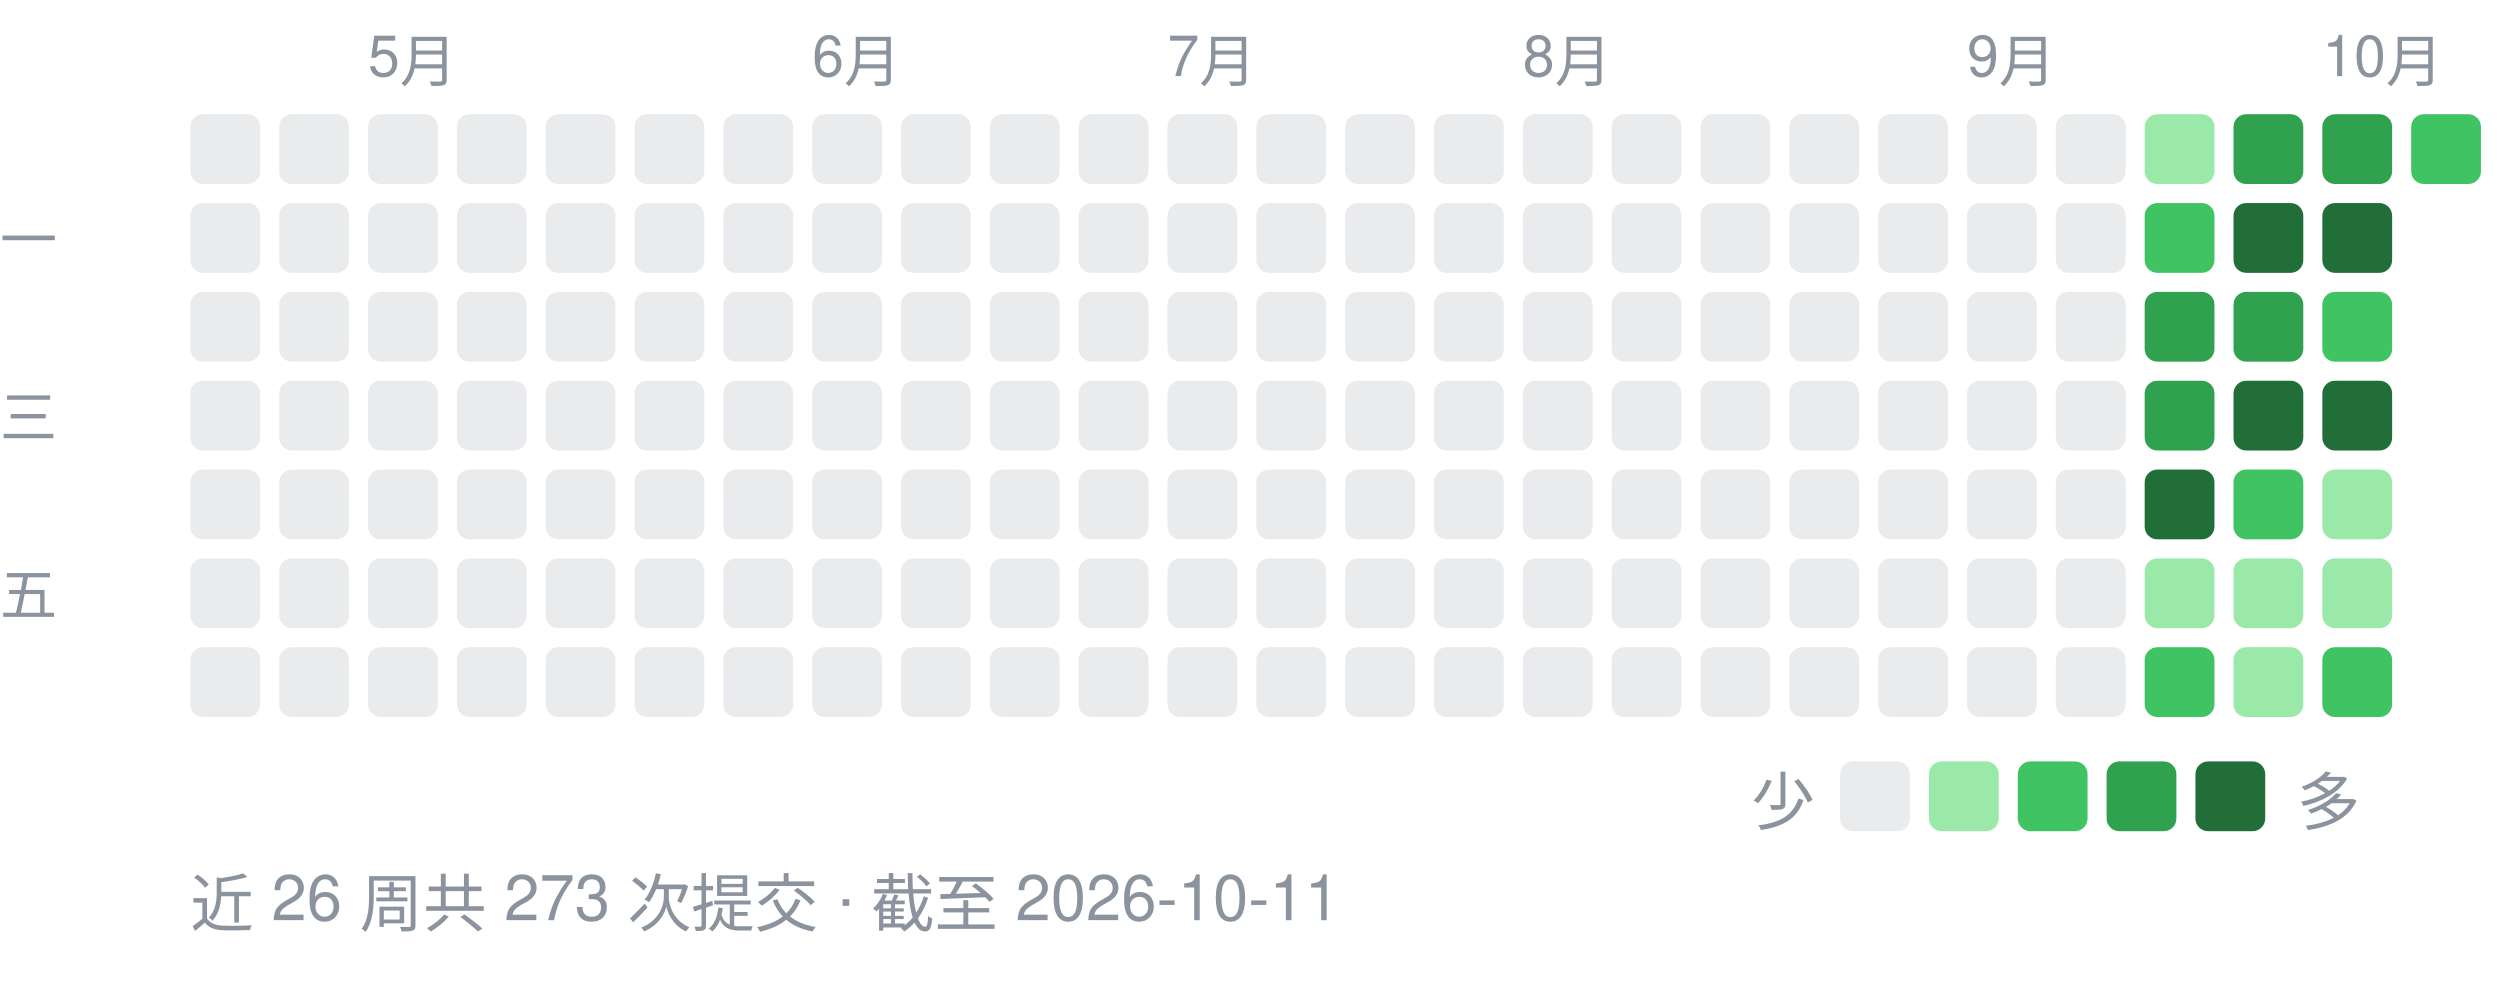
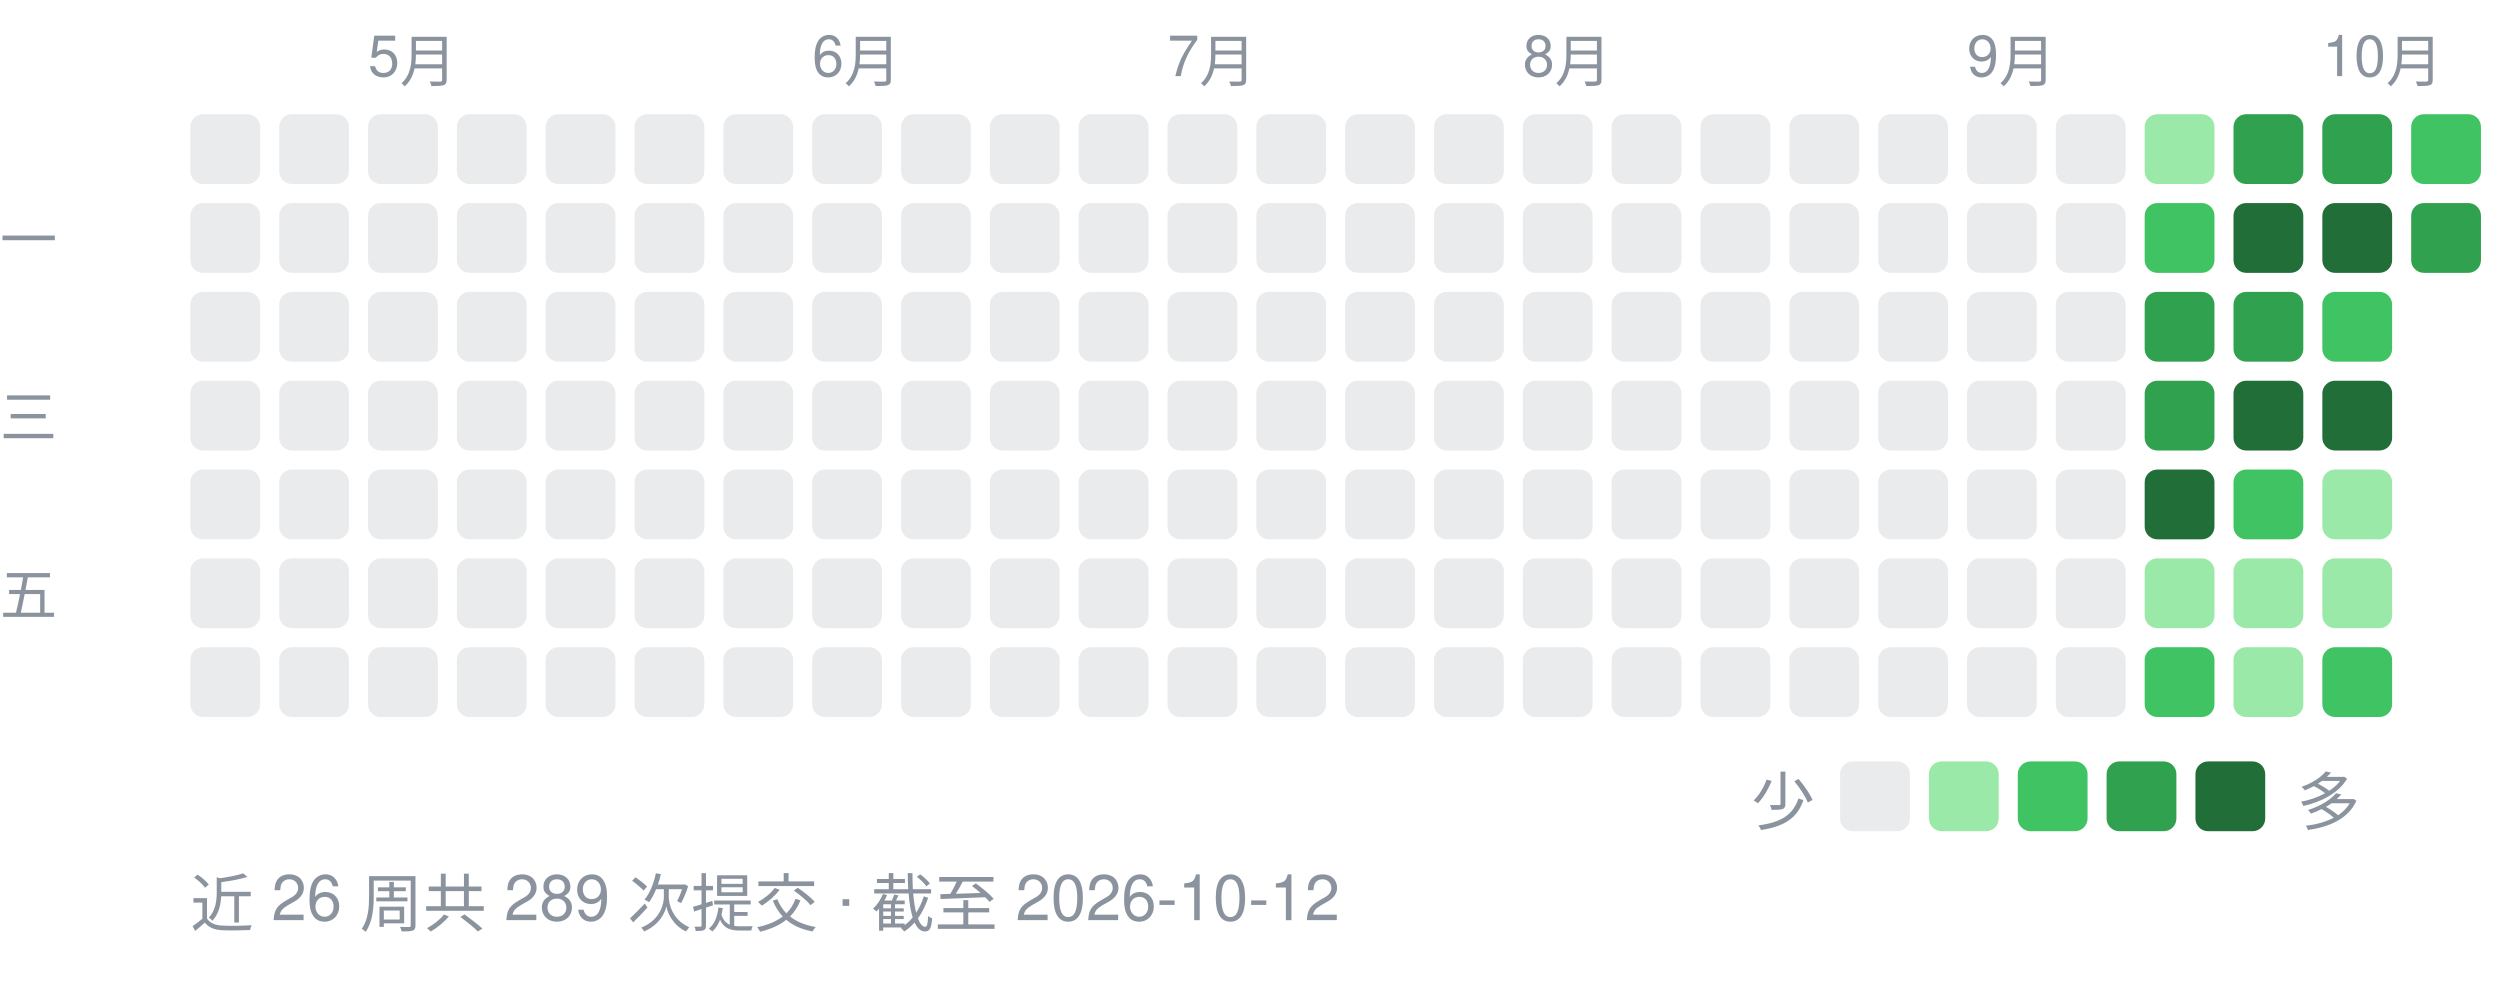
<svg xmlns="http://www.w3.org/2000/svg" width="394" height="156" viewBox="0 0 394 156" role="img">
  <g font-family="-apple-system,BlinkMacSystemFont,Segoe UI,Helvetica,Arial,PingFang SC,sans-serif" font-size="9" fill="#8b949e">
    <text x="58" y="12">5月</text>
    <text x="128" y="12">6月</text>
    <text x="184" y="12">7月</text>
    <text x="240" y="12">8月</text>
    <text x="310" y="12">9月</text>
    <text x="366" y="12">10月</text>
    <text x="0" y="41">一</text>
    <text x="0" y="69">三</text>
    <text x="0" y="97">五</text>
  </g>
  <rect x="30" y="18" width="11" height="11" rx="2" fill="rgba(139,148,158,0.18)" />
  <rect x="30" y="32" width="11" height="11" rx="2" fill="rgba(139,148,158,0.18)" />
  <rect x="30" y="46" width="11" height="11" rx="2" fill="rgba(139,148,158,0.18)" />
  <rect x="30" y="60" width="11" height="11" rx="2" fill="rgba(139,148,158,0.18)" />
  <rect x="30" y="74" width="11" height="11" rx="2" fill="rgba(139,148,158,0.18)" />
  <rect x="30" y="88" width="11" height="11" rx="2" fill="rgba(139,148,158,0.18)" />
  <rect x="30" y="102" width="11" height="11" rx="2" fill="rgba(139,148,158,0.18)" />
  <rect x="44" y="18" width="11" height="11" rx="2" fill="rgba(139,148,158,0.18)" />
  <rect x="44" y="32" width="11" height="11" rx="2" fill="rgba(139,148,158,0.18)" />
  <rect x="44" y="46" width="11" height="11" rx="2" fill="rgba(139,148,158,0.18)" />
  <rect x="44" y="60" width="11" height="11" rx="2" fill="rgba(139,148,158,0.18)" />
  <rect x="44" y="74" width="11" height="11" rx="2" fill="rgba(139,148,158,0.18)" />
  <rect x="44" y="88" width="11" height="11" rx="2" fill="rgba(139,148,158,0.18)" />
  <rect x="44" y="102" width="11" height="11" rx="2" fill="rgba(139,148,158,0.18)" />
  <rect x="58" y="18" width="11" height="11" rx="2" fill="rgba(139,148,158,0.18)" />
  <rect x="58" y="32" width="11" height="11" rx="2" fill="rgba(139,148,158,0.18)" />
  <rect x="58" y="46" width="11" height="11" rx="2" fill="rgba(139,148,158,0.18)" />
  <rect x="58" y="60" width="11" height="11" rx="2" fill="rgba(139,148,158,0.18)" />
  <rect x="58" y="74" width="11" height="11" rx="2" fill="rgba(139,148,158,0.18)" />
  <rect x="58" y="88" width="11" height="11" rx="2" fill="rgba(139,148,158,0.18)" />
  <rect x="58" y="102" width="11" height="11" rx="2" fill="rgba(139,148,158,0.18)" />
  <rect x="72" y="18" width="11" height="11" rx="2" fill="rgba(139,148,158,0.18)" />
  <rect x="72" y="32" width="11" height="11" rx="2" fill="rgba(139,148,158,0.18)" />
  <rect x="72" y="46" width="11" height="11" rx="2" fill="rgba(139,148,158,0.18)" />
  <rect x="72" y="60" width="11" height="11" rx="2" fill="rgba(139,148,158,0.18)" />
  <rect x="72" y="74" width="11" height="11" rx="2" fill="rgba(139,148,158,0.18)" />
  <rect x="72" y="88" width="11" height="11" rx="2" fill="rgba(139,148,158,0.18)" />
  <rect x="72" y="102" width="11" height="11" rx="2" fill="rgba(139,148,158,0.18)" />
  <rect x="86" y="18" width="11" height="11" rx="2" fill="rgba(139,148,158,0.18)" />
  <rect x="86" y="32" width="11" height="11" rx="2" fill="rgba(139,148,158,0.18)" />
  <rect x="86" y="46" width="11" height="11" rx="2" fill="rgba(139,148,158,0.18)" />
  <rect x="86" y="60" width="11" height="11" rx="2" fill="rgba(139,148,158,0.18)" />
  <rect x="86" y="74" width="11" height="11" rx="2" fill="rgba(139,148,158,0.18)" />
  <rect x="86" y="88" width="11" height="11" rx="2" fill="rgba(139,148,158,0.18)" />
  <rect x="86" y="102" width="11" height="11" rx="2" fill="rgba(139,148,158,0.18)" />
  <rect x="100" y="18" width="11" height="11" rx="2" fill="rgba(139,148,158,0.18)" />
  <rect x="100" y="32" width="11" height="11" rx="2" fill="rgba(139,148,158,0.18)" />
  <rect x="100" y="46" width="11" height="11" rx="2" fill="rgba(139,148,158,0.18)" />
  <rect x="100" y="60" width="11" height="11" rx="2" fill="rgba(139,148,158,0.18)" />
  <rect x="100" y="74" width="11" height="11" rx="2" fill="rgba(139,148,158,0.18)" />
  <rect x="100" y="88" width="11" height="11" rx="2" fill="rgba(139,148,158,0.18)" />
  <rect x="100" y="102" width="11" height="11" rx="2" fill="rgba(139,148,158,0.18)" />
  <rect x="114" y="18" width="11" height="11" rx="2" fill="rgba(139,148,158,0.18)" />
  <rect x="114" y="32" width="11" height="11" rx="2" fill="rgba(139,148,158,0.18)" />
  <rect x="114" y="46" width="11" height="11" rx="2" fill="rgba(139,148,158,0.18)" />
  <rect x="114" y="60" width="11" height="11" rx="2" fill="rgba(139,148,158,0.18)" />
  <rect x="114" y="74" width="11" height="11" rx="2" fill="rgba(139,148,158,0.18)" />
  <rect x="114" y="88" width="11" height="11" rx="2" fill="rgba(139,148,158,0.18)" />
  <rect x="114" y="102" width="11" height="11" rx="2" fill="rgba(139,148,158,0.18)" />
  <rect x="128" y="18" width="11" height="11" rx="2" fill="rgba(139,148,158,0.18)" />
  <rect x="128" y="32" width="11" height="11" rx="2" fill="rgba(139,148,158,0.18)" />
  <rect x="128" y="46" width="11" height="11" rx="2" fill="rgba(139,148,158,0.18)" />
  <rect x="128" y="60" width="11" height="11" rx="2" fill="rgba(139,148,158,0.18)" />
  <rect x="128" y="74" width="11" height="11" rx="2" fill="rgba(139,148,158,0.18)" />
  <rect x="128" y="88" width="11" height="11" rx="2" fill="rgba(139,148,158,0.18)" />
  <rect x="128" y="102" width="11" height="11" rx="2" fill="rgba(139,148,158,0.18)" />
  <rect x="142" y="18" width="11" height="11" rx="2" fill="rgba(139,148,158,0.18)" />
  <rect x="142" y="32" width="11" height="11" rx="2" fill="rgba(139,148,158,0.18)" />
  <rect x="142" y="46" width="11" height="11" rx="2" fill="rgba(139,148,158,0.18)" />
  <rect x="142" y="60" width="11" height="11" rx="2" fill="rgba(139,148,158,0.18)" />
  <rect x="142" y="74" width="11" height="11" rx="2" fill="rgba(139,148,158,0.18)" />
  <rect x="142" y="88" width="11" height="11" rx="2" fill="rgba(139,148,158,0.18)" />
  <rect x="142" y="102" width="11" height="11" rx="2" fill="rgba(139,148,158,0.18)" />
  <rect x="156" y="18" width="11" height="11" rx="2" fill="rgba(139,148,158,0.18)" />
  <rect x="156" y="32" width="11" height="11" rx="2" fill="rgba(139,148,158,0.18)" />
  <rect x="156" y="46" width="11" height="11" rx="2" fill="rgba(139,148,158,0.18)" />
  <rect x="156" y="60" width="11" height="11" rx="2" fill="rgba(139,148,158,0.18)" />
  <rect x="156" y="74" width="11" height="11" rx="2" fill="rgba(139,148,158,0.18)" />
  <rect x="156" y="88" width="11" height="11" rx="2" fill="rgba(139,148,158,0.18)" />
  <rect x="156" y="102" width="11" height="11" rx="2" fill="rgba(139,148,158,0.18)" />
  <rect x="170" y="18" width="11" height="11" rx="2" fill="rgba(139,148,158,0.18)" />
  <rect x="170" y="32" width="11" height="11" rx="2" fill="rgba(139,148,158,0.18)" />
  <rect x="170" y="46" width="11" height="11" rx="2" fill="rgba(139,148,158,0.18)" />
  <rect x="170" y="60" width="11" height="11" rx="2" fill="rgba(139,148,158,0.18)" />
  <rect x="170" y="74" width="11" height="11" rx="2" fill="rgba(139,148,158,0.18)" />
  <rect x="170" y="88" width="11" height="11" rx="2" fill="rgba(139,148,158,0.18)" />
  <rect x="170" y="102" width="11" height="11" rx="2" fill="rgba(139,148,158,0.18)" />
  <rect x="184" y="18" width="11" height="11" rx="2" fill="rgba(139,148,158,0.18)" />
  <rect x="184" y="32" width="11" height="11" rx="2" fill="rgba(139,148,158,0.18)" />
  <rect x="184" y="46" width="11" height="11" rx="2" fill="rgba(139,148,158,0.18)" />
  <rect x="184" y="60" width="11" height="11" rx="2" fill="rgba(139,148,158,0.18)" />
  <rect x="184" y="74" width="11" height="11" rx="2" fill="rgba(139,148,158,0.18)" />
  <rect x="184" y="88" width="11" height="11" rx="2" fill="rgba(139,148,158,0.18)" />
  <rect x="184" y="102" width="11" height="11" rx="2" fill="rgba(139,148,158,0.18)" />
  <rect x="198" y="18" width="11" height="11" rx="2" fill="rgba(139,148,158,0.18)" />
  <rect x="198" y="32" width="11" height="11" rx="2" fill="rgba(139,148,158,0.18)" />
  <rect x="198" y="46" width="11" height="11" rx="2" fill="rgba(139,148,158,0.18)" />
  <rect x="198" y="60" width="11" height="11" rx="2" fill="rgba(139,148,158,0.18)" />
  <rect x="198" y="74" width="11" height="11" rx="2" fill="rgba(139,148,158,0.18)" />
  <rect x="198" y="88" width="11" height="11" rx="2" fill="rgba(139,148,158,0.18)" />
  <rect x="198" y="102" width="11" height="11" rx="2" fill="rgba(139,148,158,0.18)" />
  <rect x="212" y="18" width="11" height="11" rx="2" fill="rgba(139,148,158,0.18)" />
  <rect x="212" y="32" width="11" height="11" rx="2" fill="rgba(139,148,158,0.18)" />
  <rect x="212" y="46" width="11" height="11" rx="2" fill="rgba(139,148,158,0.18)" />
  <rect x="212" y="60" width="11" height="11" rx="2" fill="rgba(139,148,158,0.18)" />
  <rect x="212" y="74" width="11" height="11" rx="2" fill="rgba(139,148,158,0.18)" />
  <rect x="212" y="88" width="11" height="11" rx="2" fill="rgba(139,148,158,0.18)" />
  <rect x="212" y="102" width="11" height="11" rx="2" fill="rgba(139,148,158,0.18)" />
  <rect x="226" y="18" width="11" height="11" rx="2" fill="rgba(139,148,158,0.18)" />
  <rect x="226" y="32" width="11" height="11" rx="2" fill="rgba(139,148,158,0.18)" />
  <rect x="226" y="46" width="11" height="11" rx="2" fill="rgba(139,148,158,0.18)" />
  <rect x="226" y="60" width="11" height="11" rx="2" fill="rgba(139,148,158,0.18)" />
  <rect x="226" y="74" width="11" height="11" rx="2" fill="rgba(139,148,158,0.18)" />
  <rect x="226" y="88" width="11" height="11" rx="2" fill="rgba(139,148,158,0.18)" />
  <rect x="226" y="102" width="11" height="11" rx="2" fill="rgba(139,148,158,0.18)" />
  <rect x="240" y="18" width="11" height="11" rx="2" fill="rgba(139,148,158,0.18)" />
  <rect x="240" y="32" width="11" height="11" rx="2" fill="rgba(139,148,158,0.18)" />
  <rect x="240" y="46" width="11" height="11" rx="2" fill="rgba(139,148,158,0.18)" />
  <rect x="240" y="60" width="11" height="11" rx="2" fill="rgba(139,148,158,0.18)" />
  <rect x="240" y="74" width="11" height="11" rx="2" fill="rgba(139,148,158,0.18)" />
  <rect x="240" y="88" width="11" height="11" rx="2" fill="rgba(139,148,158,0.18)" />
  <rect x="240" y="102" width="11" height="11" rx="2" fill="rgba(139,148,158,0.18)" />
  <rect x="254" y="18" width="11" height="11" rx="2" fill="rgba(139,148,158,0.18)" />
  <rect x="254" y="32" width="11" height="11" rx="2" fill="rgba(139,148,158,0.18)" />
  <rect x="254" y="46" width="11" height="11" rx="2" fill="rgba(139,148,158,0.18)" />
  <rect x="254" y="60" width="11" height="11" rx="2" fill="rgba(139,148,158,0.18)" />
  <rect x="254" y="74" width="11" height="11" rx="2" fill="rgba(139,148,158,0.18)" />
  <rect x="254" y="88" width="11" height="11" rx="2" fill="rgba(139,148,158,0.18)" />
  <rect x="254" y="102" width="11" height="11" rx="2" fill="rgba(139,148,158,0.18)" />
  <rect x="268" y="18" width="11" height="11" rx="2" fill="rgba(139,148,158,0.18)" />
  <rect x="268" y="32" width="11" height="11" rx="2" fill="rgba(139,148,158,0.18)" />
  <rect x="268" y="46" width="11" height="11" rx="2" fill="rgba(139,148,158,0.18)" />
  <rect x="268" y="60" width="11" height="11" rx="2" fill="rgba(139,148,158,0.18)" />
  <rect x="268" y="74" width="11" height="11" rx="2" fill="rgba(139,148,158,0.18)" />
  <rect x="268" y="88" width="11" height="11" rx="2" fill="rgba(139,148,158,0.18)" />
  <rect x="268" y="102" width="11" height="11" rx="2" fill="rgba(139,148,158,0.18)" />
  <rect x="282" y="18" width="11" height="11" rx="2" fill="rgba(139,148,158,0.18)" />
  <rect x="282" y="32" width="11" height="11" rx="2" fill="rgba(139,148,158,0.18)" />
  <rect x="282" y="46" width="11" height="11" rx="2" fill="rgba(139,148,158,0.18)" />
  <rect x="282" y="60" width="11" height="11" rx="2" fill="rgba(139,148,158,0.18)" />
  <rect x="282" y="74" width="11" height="11" rx="2" fill="rgba(139,148,158,0.18)" />
  <rect x="282" y="88" width="11" height="11" rx="2" fill="rgba(139,148,158,0.18)" />
  <rect x="282" y="102" width="11" height="11" rx="2" fill="rgba(139,148,158,0.18)" />
  <rect x="296" y="18" width="11" height="11" rx="2" fill="rgba(139,148,158,0.18)" />
  <rect x="296" y="32" width="11" height="11" rx="2" fill="rgba(139,148,158,0.18)" />
  <rect x="296" y="46" width="11" height="11" rx="2" fill="rgba(139,148,158,0.18)" />
  <rect x="296" y="60" width="11" height="11" rx="2" fill="rgba(139,148,158,0.18)" />
  <rect x="296" y="74" width="11" height="11" rx="2" fill="rgba(139,148,158,0.18)" />
  <rect x="296" y="88" width="11" height="11" rx="2" fill="rgba(139,148,158,0.18)" />
  <rect x="296" y="102" width="11" height="11" rx="2" fill="rgba(139,148,158,0.18)" />
  <rect x="310" y="18" width="11" height="11" rx="2" fill="rgba(139,148,158,0.18)" />
  <rect x="310" y="32" width="11" height="11" rx="2" fill="rgba(139,148,158,0.18)" />
  <rect x="310" y="46" width="11" height="11" rx="2" fill="rgba(139,148,158,0.18)" />
  <rect x="310" y="60" width="11" height="11" rx="2" fill="rgba(139,148,158,0.18)" />
  <rect x="310" y="74" width="11" height="11" rx="2" fill="rgba(139,148,158,0.18)" />
  <rect x="310" y="88" width="11" height="11" rx="2" fill="rgba(139,148,158,0.18)" />
  <rect x="310" y="102" width="11" height="11" rx="2" fill="rgba(139,148,158,0.18)" />
  <rect x="324" y="18" width="11" height="11" rx="2" fill="rgba(139,148,158,0.18)" />
  <rect x="324" y="32" width="11" height="11" rx="2" fill="rgba(139,148,158,0.18)" />
  <rect x="324" y="46" width="11" height="11" rx="2" fill="rgba(139,148,158,0.18)" />
  <rect x="324" y="60" width="11" height="11" rx="2" fill="rgba(139,148,158,0.18)" />
  <rect x="324" y="74" width="11" height="11" rx="2" fill="rgba(139,148,158,0.18)" />
  <rect x="324" y="88" width="11" height="11" rx="2" fill="rgba(139,148,158,0.18)" />
  <rect x="324" y="102" width="11" height="11" rx="2" fill="rgba(139,148,158,0.18)" />
  <rect x="338" y="18" width="11" height="11" rx="2" fill="#9be9a8" />
  <rect x="338" y="32" width="11" height="11" rx="2" fill="#40c463" />
  <rect x="338" y="46" width="11" height="11" rx="2" fill="#30a14e" />
  <rect x="338" y="60" width="11" height="11" rx="2" fill="#30a14e" />
  <rect x="338" y="74" width="11" height="11" rx="2" fill="#216e39" />
  <rect x="338" y="88" width="11" height="11" rx="2" fill="#9be9a8" />
  <rect x="338" y="102" width="11" height="11" rx="2" fill="#40c463" />
  <rect x="352" y="18" width="11" height="11" rx="2" fill="#30a14e" />
  <rect x="352" y="32" width="11" height="11" rx="2" fill="#216e39" />
  <rect x="352" y="46" width="11" height="11" rx="2" fill="#30a14e" />
  <rect x="352" y="60" width="11" height="11" rx="2" fill="#216e39" />
  <rect x="352" y="74" width="11" height="11" rx="2" fill="#40c463" />
  <rect x="352" y="88" width="11" height="11" rx="2" fill="#9be9a8" />
  <rect x="352" y="102" width="11" height="11" rx="2" fill="#9be9a8" />
  <rect x="366" y="18" width="11" height="11" rx="2" fill="#30a14e" />
  <rect x="366" y="32" width="11" height="11" rx="2" fill="#216e39" />
  <rect x="366" y="46" width="11" height="11" rx="2" fill="#40c463" />
  <rect x="366" y="60" width="11" height="11" rx="2" fill="#216e39" />
  <rect x="366" y="74" width="11" height="11" rx="2" fill="#9be9a8" />
  <rect x="366" y="88" width="11" height="11" rx="2" fill="#9be9a8" />
  <rect x="366" y="102" width="11" height="11" rx="2" fill="#40c463" />
  <rect x="380" y="18" width="11" height="11" rx="2" fill="#40c463" />
+   <rect x="380" y="32" width="11" height="11" rx="2" fill="#30a14e" />
  <g font-family="-apple-system,BlinkMacSystemFont,Segoe UI,Helvetica,Arial,PingFang SC,sans-serif" font-size="10" fill="#8b949e">
-     <text x="30" y="146">近 26 周共 273 次提交 · 截至 2026-10-11</text>
+     <text x="30" y="146">近 26 周共 289 次提交 · 截至 2026-10-12</text>
    <text x="286" y="130" text-anchor="end">少</text>
    <rect x="290" y="120" width="11" height="11" rx="2" fill="rgba(139,148,158,0.18)" />
    <rect x="304" y="120" width="11" height="11" rx="2" fill="#9be9a8" />
    <rect x="318" y="120" width="11" height="11" rx="2" fill="#40c463" />
    <rect x="332" y="120" width="11" height="11" rx="2" fill="#30a14e" />
    <rect x="346" y="120" width="11" height="11" rx="2" fill="#216e39" />
    <text x="362" y="130">多</text>
  </g>
</svg>
